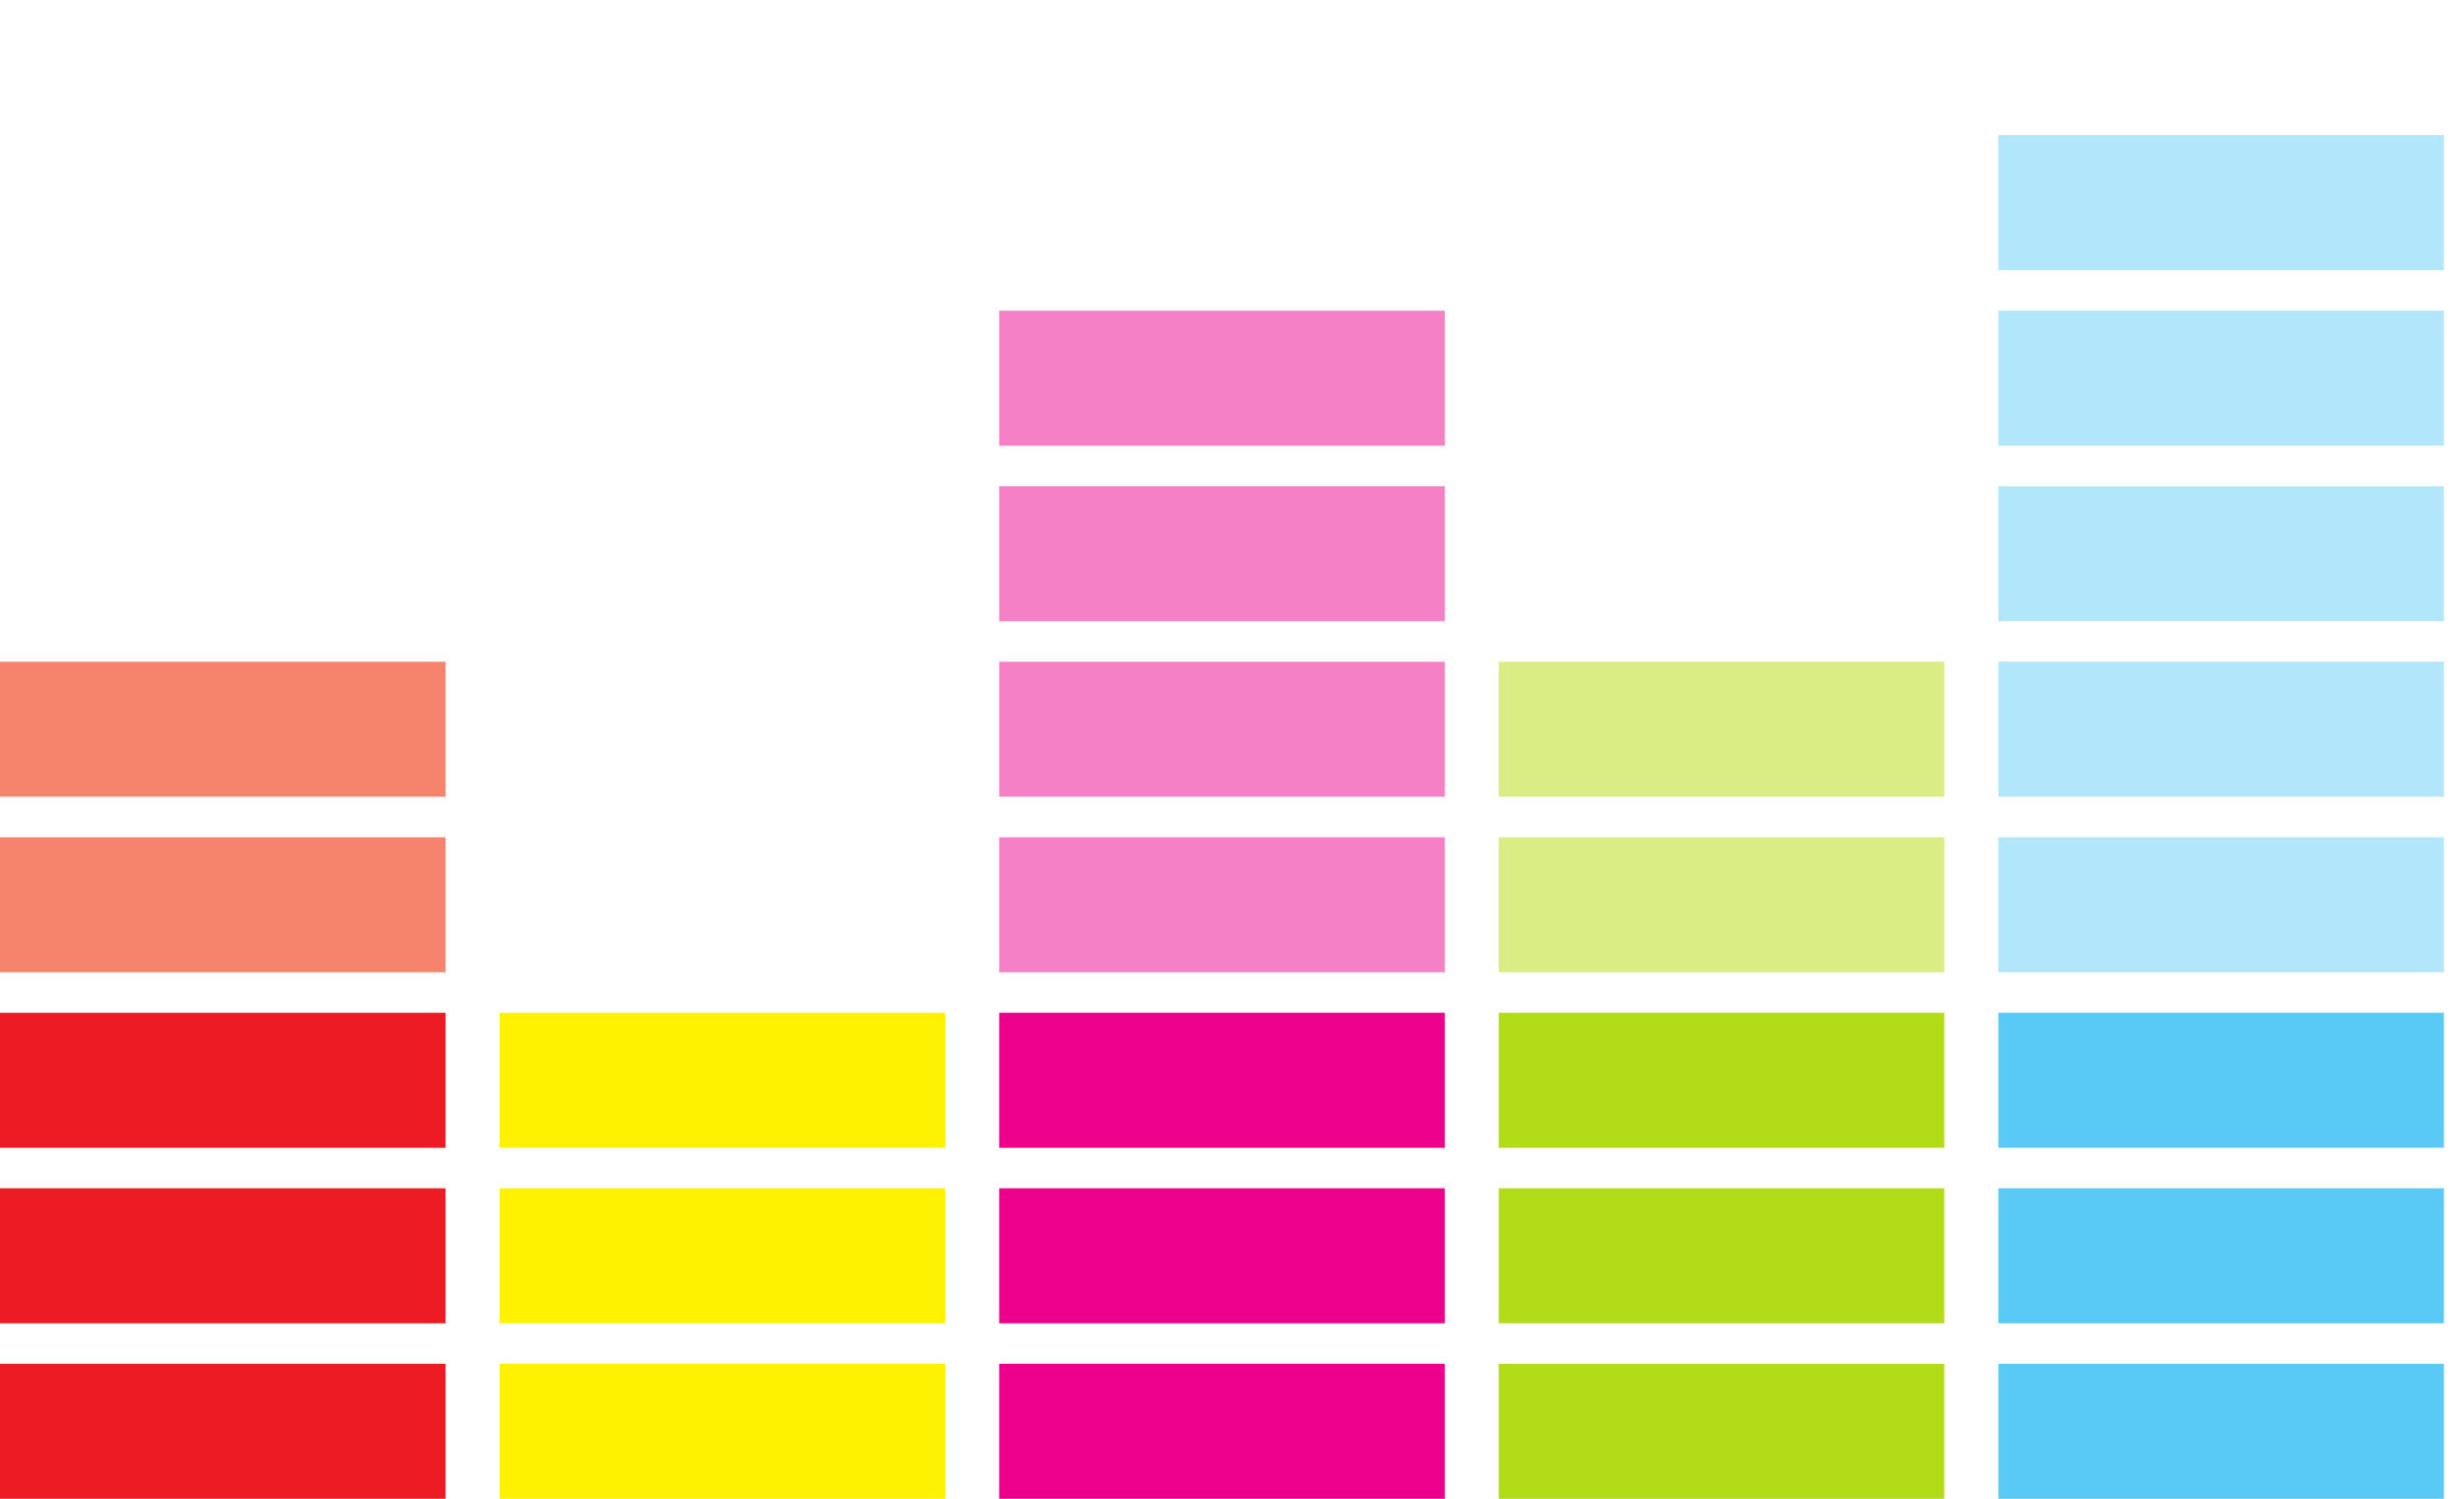
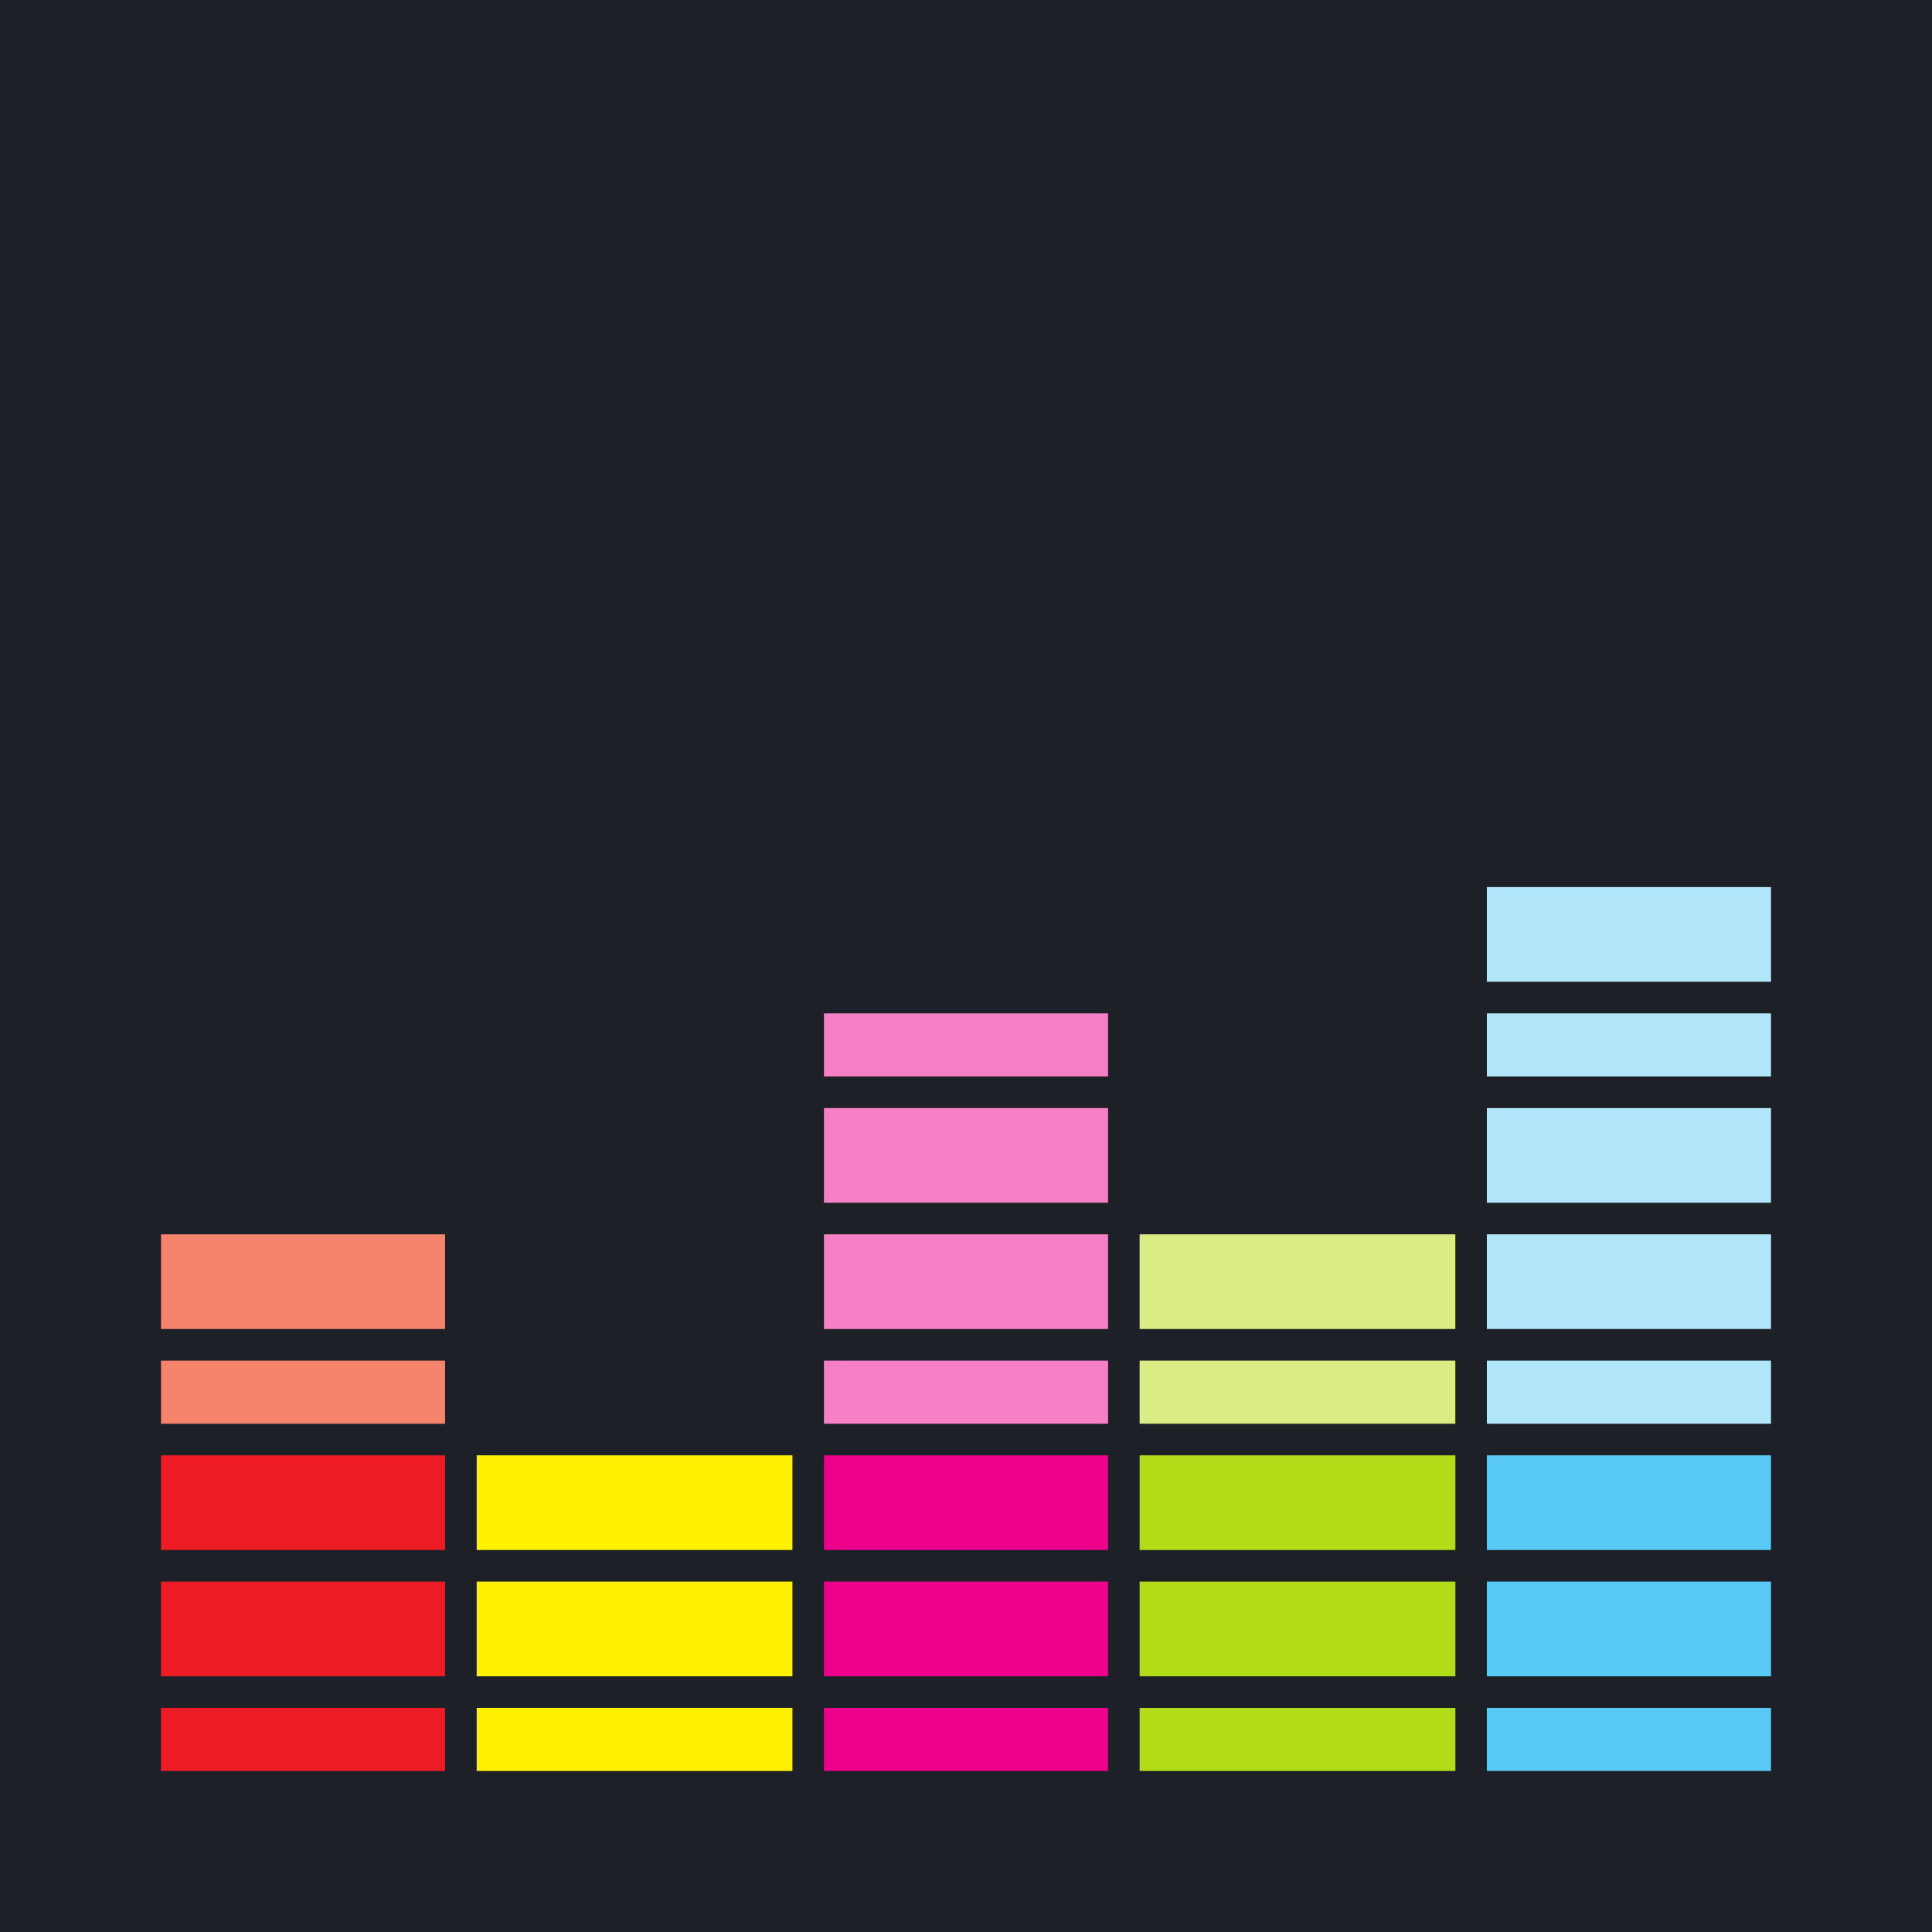
- <svg xmlns="http://www.w3.org/2000/svg" viewBox="0 0 68.973 41.96" height="41.96" width="68.973" xml:space="preserve" id="svg2" version="1.1">
-   <defs id="defs6" />
-   <g transform="matrix(1.333333,0,0,-1.333333,0,41.96)" id="g10">
-     <g transform="scale(0.1)" id="g12">
-       <path id="path14" style="fill:#ed1c24;fill-opacity:1;fill-rule:nonzero;stroke:none" d="M 0,0.02 H 93.543 V 28.367 H 0 Z" />
-       <path id="path16" style="fill:#ed1c24;fill-opacity:1;fill-rule:nonzero;stroke:none" d="M 0,36.863 H 93.543 V 65.215 H 0 Z" />
-       <path id="path18" style="fill:#ed1c24;fill-opacity:1;fill-rule:nonzero;stroke:none" d="m 0,73.711 h 93.543 v 28.352 H 0 Z" />
-       <path id="path20" style="fill:#f6836c;fill-opacity:1;fill-rule:nonzero;stroke:none" d="m 0,110.566 h 93.543 v 28.34 H 0 Z" />
-       <path id="path22" style="fill:#f6836c;fill-opacity:1;fill-rule:nonzero;stroke:none" d="m 0,147.422 h 93.543 v 28.34 H 0 Z" />
-       <path id="path24" style="fill:#fff200;fill-opacity:1;fill-rule:nonzero;stroke:none" d="m 104.883,0.02 h 93.547 V 28.367 H 104.883 Z" />
-       <path id="path26" style="fill:#fff200;fill-opacity:1;fill-rule:nonzero;stroke:none" d="m 104.883,36.863 h 93.547 V 65.215 H 104.883 Z" />
-       <path id="path28" style="fill:#fff200;fill-opacity:1;fill-rule:nonzero;stroke:none" d="m 104.883,73.711 h 93.547 v 28.352 H 104.883 Z" />
-       <path id="path30" style="fill:#ec008c;fill-opacity:1;fill-rule:nonzero;stroke:none" d="m 209.766,0.02 h 93.547 V 28.367 H 209.766 Z" />
-       <path id="path32" style="fill:#ec008c;fill-opacity:1;fill-rule:nonzero;stroke:none" d="m 209.766,36.863 h 93.547 V 65.215 H 209.766 Z" />
-       <path id="path34" style="fill:#ec008c;fill-opacity:1;fill-rule:nonzero;stroke:none" d="m 209.766,73.711 h 93.547 v 28.352 H 209.766 Z" />
-       <path id="path36" style="fill:#f680c5;fill-opacity:1;fill-rule:nonzero;stroke:none" d="m 209.766,110.566 h 93.547 v 28.34 H 209.766 Z" />
-       <path id="path38" style="fill:#f680c5;fill-opacity:1;fill-rule:nonzero;stroke:none" d="m 209.766,147.422 h 93.547 v 28.34 H 209.766 Z" />
-       <path id="path40" style="fill:#f680c5;fill-opacity:1;fill-rule:nonzero;stroke:none" d="m 209.766,184.27 h 93.547 v 28.348 H 209.766 Z" />
-       <path id="path42" style="fill:#f680c5;fill-opacity:1;fill-rule:nonzero;stroke:none" d="m 209.766,221.113 h 93.547 v 28.352 H 209.766 Z" />
-       <path id="path44" style="fill:#b2db18;fill-opacity:1;fill-rule:nonzero;stroke:none" d="m 314.648,0.02 h 93.543 V 28.367 h -93.543 z" />
-       <path id="path46" style="fill:#b2db18;fill-opacity:1;fill-rule:nonzero;stroke:none" d="m 314.648,36.863 h 93.543 v 28.352 h -93.543 z" />
-       <path id="path48" style="fill:#b2db18;fill-opacity:1;fill-rule:nonzero;stroke:none" d="m 314.648,73.711 h 93.543 v 28.352 h -93.543 z" />
-       <path id="path50" style="fill:#d9ed84;fill-opacity:1;fill-rule:nonzero;stroke:none" d="m 314.648,110.566 h 93.543 v 28.34 h -93.543 z" />
-       <path id="path52" style="fill:#d9ed84;fill-opacity:1;fill-rule:nonzero;stroke:none" d="m 314.648,147.422 h 93.543 v 28.34 h -93.543 z" />
-       <path id="path54" style="fill:#59caf5;fill-opacity:1;fill-rule:nonzero;stroke:none" d="m 419.531,0.02 h 93.551 V 28.367 H 419.531 Z" />
-       <path id="path56" style="fill:#59caf5;fill-opacity:1;fill-rule:nonzero;stroke:none" d="m 419.531,36.863 h 93.551 V 65.215 H 419.531 Z" />
-       <path id="path58" style="fill:#59caf5;fill-opacity:1;fill-rule:nonzero;stroke:none" d="m 419.531,73.723 h 93.551 v 28.348 H 419.531 Z" />
-       <path id="path60" style="fill:#b2e6fa;fill-opacity:1;fill-rule:nonzero;stroke:none" d="m 419.531,110.566 h 93.551 v 28.352 H 419.531 Z" />
-       <path id="path62" style="fill:#b2e6fa;fill-opacity:1;fill-rule:nonzero;stroke:none" d="m 419.531,147.422 h 93.551 v 28.352 H 419.531 Z" />
-       <path id="path64" style="fill:#b2e6fa;fill-opacity:1;fill-rule:nonzero;stroke:none" d="m 419.531,184.277 h 93.551 v 28.34 H 419.531 Z" />
-       <path id="path66" style="fill:#b2e6fa;fill-opacity:1;fill-rule:nonzero;stroke:none" d="m 419.531,221.133 h 93.551 v 28.34 H 419.531 Z" />
-       <path id="path68" style="fill:#b2e6fa;fill-opacity:1;fill-rule:nonzero;stroke:none" d="m 419.531,257.98 h 93.551 v 28.348 H 419.531 Z" />
-     </g>
-   </g>
+ <svg xmlns="http://www.w3.org/2000/svg" width="60" height="60" viewBox="0 0 60 60" fill="none">
+   <rect width="60" height="60" fill="#1E2027" />
+   <path d="M5 55H13.823V53.039H5V55Z" fill="#ED1C24" />
+   <path d="M5 52.059H13.823V49.118H5V52.059Z" fill="#ED1C24" />
+   <path d="M5 48.137H13.823V45.196H5V48.137Z" fill="#ED1C24" />
+   <path d="M5 44.216H13.823V42.255H5V44.216Z" fill="#F6836C" />
+   <path d="M5 41.274H13.823V38.333H5V41.274Z" fill="#F6836C" />
+   <path d="M14.804 55H24.608V53.039H14.804V55Z" fill="#FFF200" />
+   <path d="M14.804 52.059H24.608V49.118H14.804V52.059Z" fill="#FFF200" />
+   <path d="M14.804 48.137H24.608V45.196H14.804V48.137Z" fill="#FFF200" />
+   <path d="M25.588 55H34.412V53.039H25.588V55Z" fill="#EC008C" />
+   <path d="M25.588 52.059H34.412V49.118H25.588V52.059Z" fill="#EC008C" />
+   <path d="M25.588 48.137H34.412V45.196H25.588V48.137Z" fill="#EC008C" />
+   <path d="M25.588 44.216H34.412V42.255H25.588V44.216Z" fill="#F680C5" />
+   <path d="M25.588 41.274H34.412V38.333H25.588V41.274Z" fill="#F680C5" />
+   <path d="M25.588 37.353H34.412V34.412H25.588V37.353Z" fill="#F680C5" />
+   <path d="M25.588 33.431H34.412V31.471H25.588V33.431Z" fill="#F680C5" />
+   <path d="M35.392 55H45.196V53.039H35.392V55Z" fill="#B2DB18" />
+   <path d="M35.392 52.059H45.196V49.118H35.392V52.059Z" fill="#B2DB18" />
+   <path d="M35.392 48.137H45.196V45.196H35.392V48.137Z" fill="#B2DB18" />
+   <path d="M35.392 44.216H45.196V42.255H35.392V44.216Z" fill="#D9ED84" />
+   <path d="M35.392 41.274H45.196V38.333H35.392V41.274Z" fill="#D9ED84" />
+   <path d="M46.176 55H55V53.039H46.176V55Z" fill="#59CAF5" />
+   <path d="M46.176 52.059H55V49.118H46.176V52.059Z" fill="#59CAF5" />
+   <path d="M46.176 48.137H55V45.196H46.176V48.137Z" fill="#59CAF5" />
+   <path d="M46.176 44.216H55V42.255H46.176V44.216Z" fill="#B2E6FA" />
+   <path d="M46.176 41.274H55V38.333H46.176V41.274Z" fill="#B2E6FA" />
+   <path d="M46.176 37.353H55V34.412H46.176V37.353Z" fill="#B2E6FA" />
+   <path d="M46.176 33.431H55V31.471H46.176V33.431Z" fill="#B2E6FA" />
+   <path d="M46.176 30.49H55V27.549H46.176V30.49Z" fill="#B2E6FA" />
</svg>
